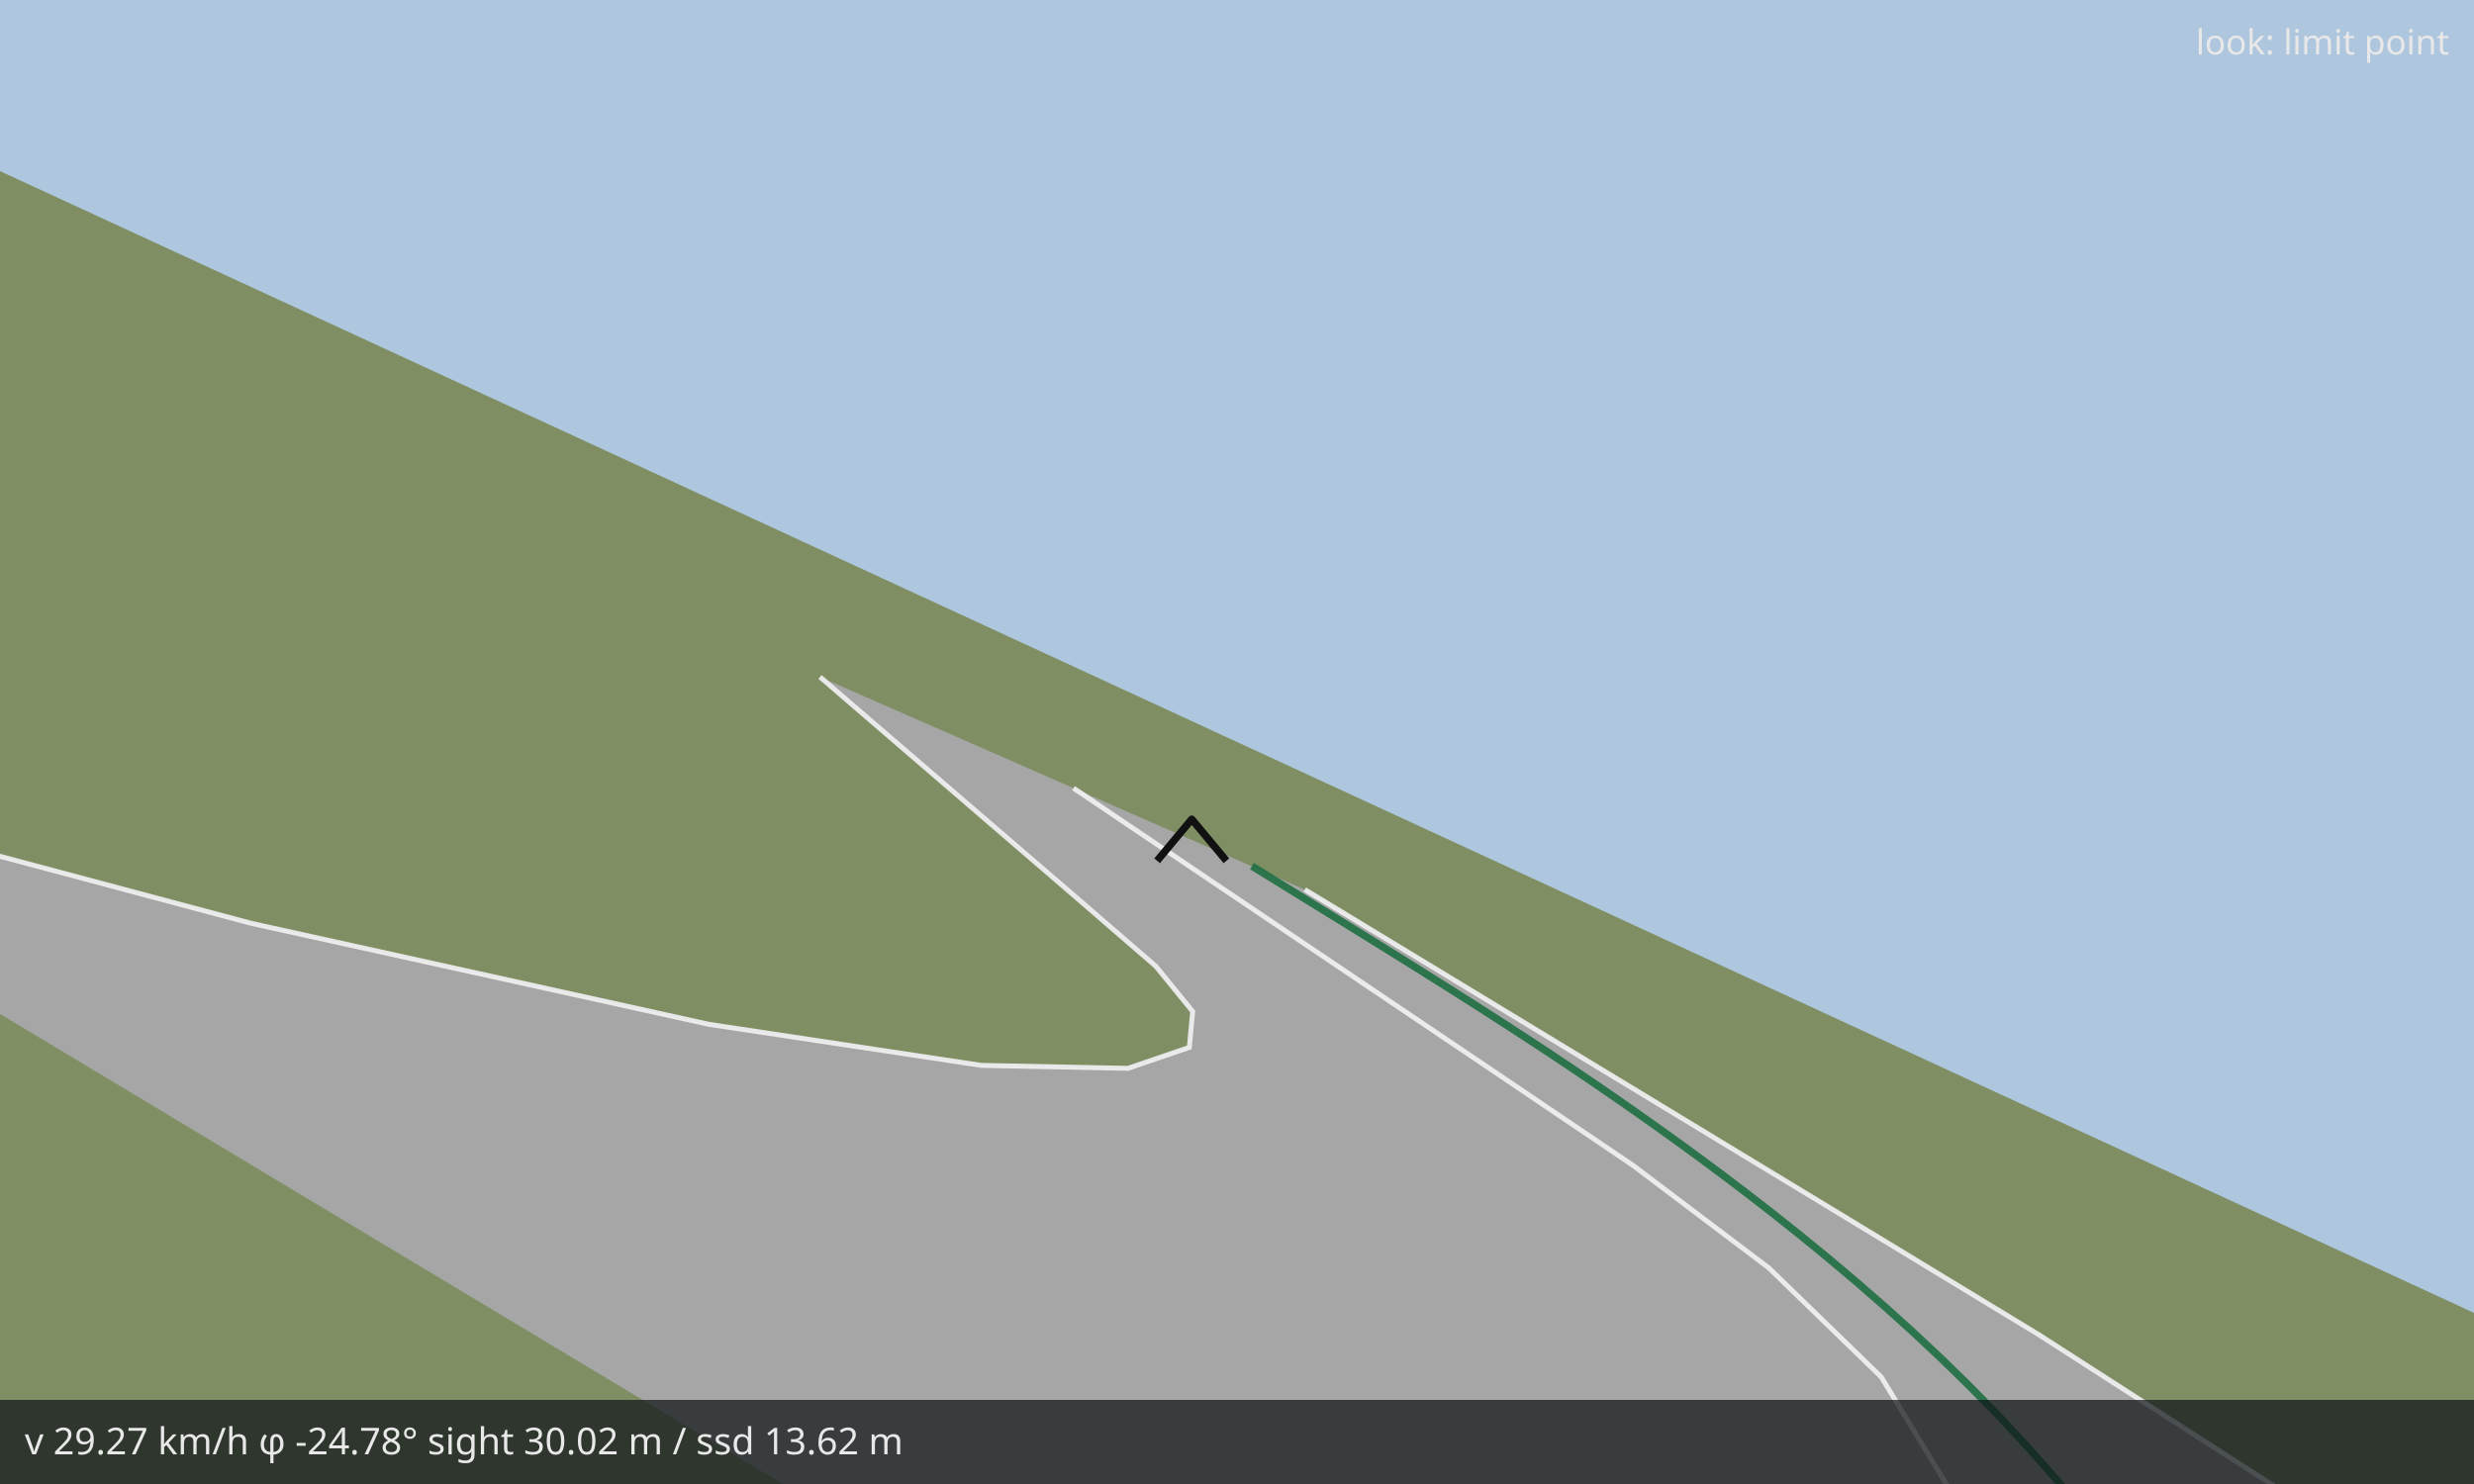
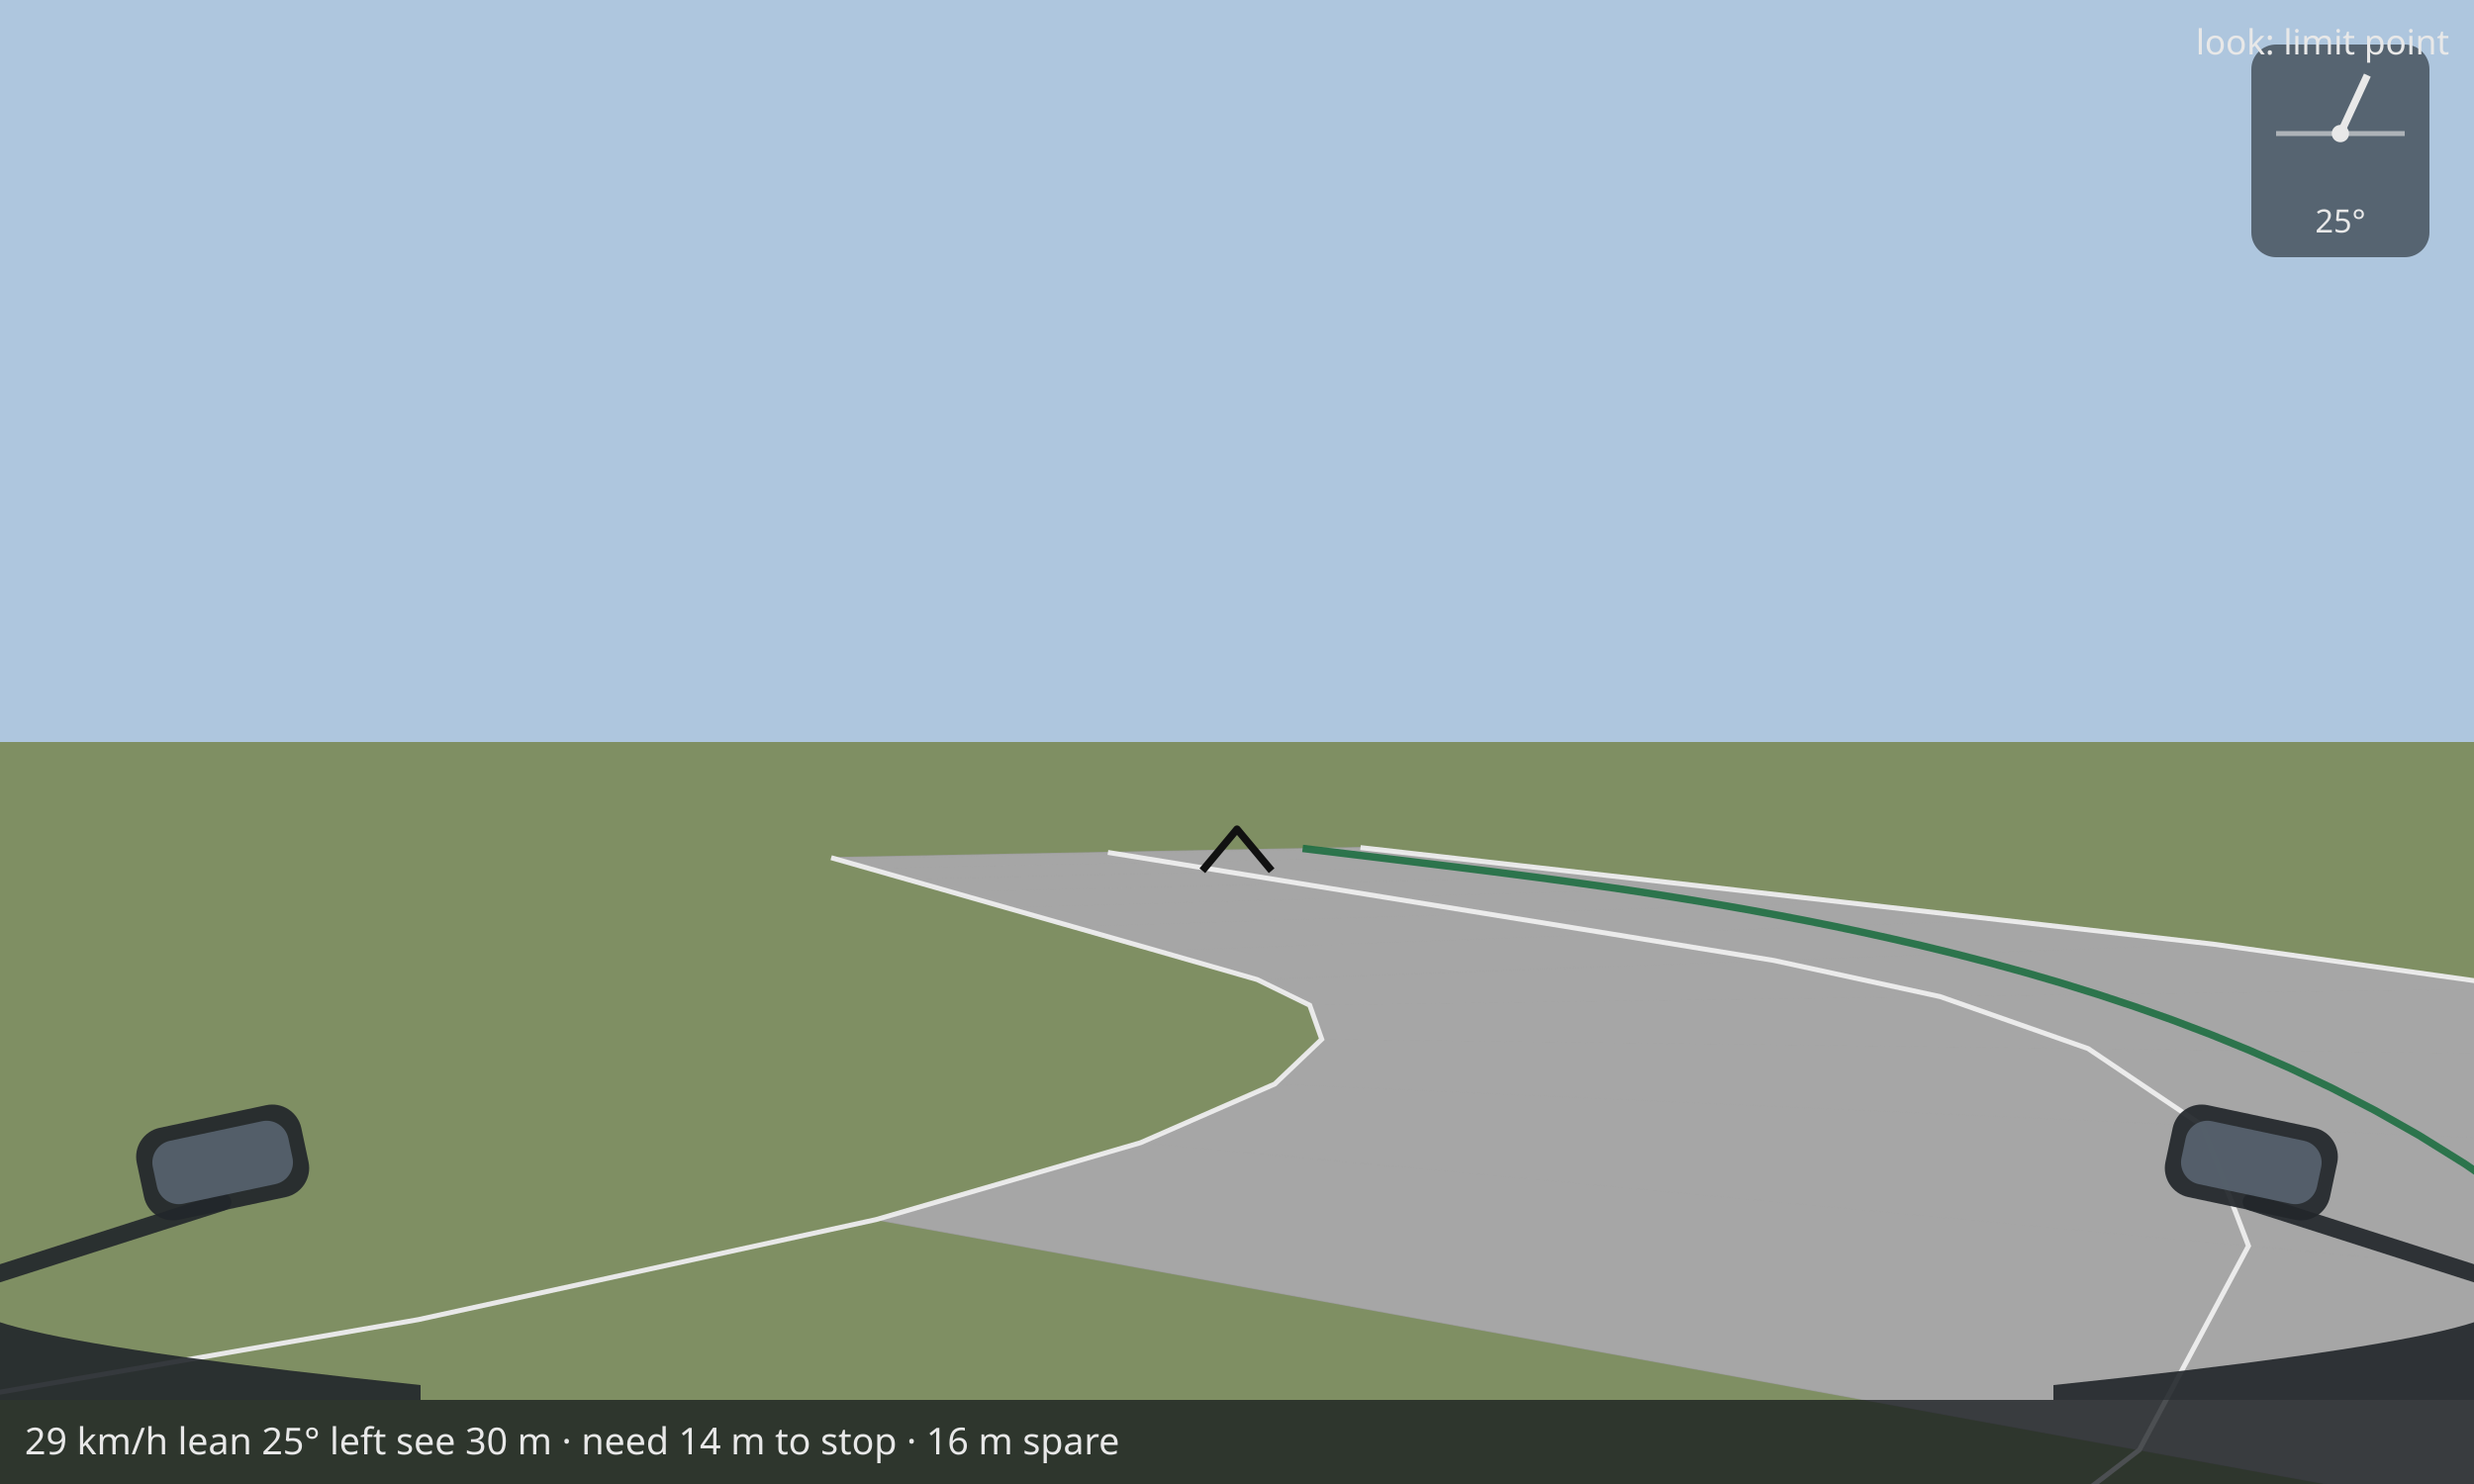
<svg xmlns="http://www.w3.org/2000/svg" width="1000" height="600" viewBox="0 0 1000 600" data-view="pov" data-look="limit_point">
  <rect x="0" y="0" width="1000" height="600" fill="#aec6de" data-stage="1-sky" />
-   <polygon points="3223.79,1557.36 -2223.79,-957.36 -4738.51,4490.23 709.08,7004.94" fill="#7f8f63" data-stage="1-ground" />
-   <polygon points="1926.57,1567.28 1445,1038.5 1215.26,824.71 1058.28,698.69 933.02,609.69 824.05,539.61 750.55,494.96 695.75,461.74 650.91,434.55 613.55,411.9 581.93,392.73 554.83,376.29 531.34,362.05 527.42,359.68 331.46,273.71 333.17,275.18 343.48,284.06 355.56,294.46 369.9,306.8 387.21,321.7 408.5,340.03 435.34,363.13 467.18,390.66 482.08,408.95 480.73,423.47 455.91,431.94 396.7,430.75 286.61,414.16 101.59,373.32 -190.92,295.26" fill="#9a9a9a" stroke="none" data-stage="2-road-surface" />
+   <polygon points="3500,300 -2500,300 -2500,6300 3500,6300" fill="#7f8f63" data-stage="1-ground" />
+   <g data-stage="2-road-surface">
+     <polygon points="554.46,343.2 549.91,342.69 335.96,346.77 338.13,347.39" fill="#9a9a9a" stroke="#9a9a9a" stroke-width="0.5" />
+     <polygon points="581.76,346.29 554.46,343.2 338.13,347.39 351.21,351.13" fill="#9a9a9a" stroke="#9a9a9a" stroke-width="0.5" />
+     <polygon points="613.25,349.85 581.76,346.29 351.21,351.13 366.54,355.5" fill="#9a9a9a" stroke="#9a9a9a" stroke-width="0.5" />
+     <polygon points="649.99,354 613.25,349.85 366.54,355.5 384.73,360.7" fill="#9a9a9a" stroke="#9a9a9a" stroke-width="0.5" />
+     <polygon points="693.41,358.91 649.99,354 384.73,360.7 406.69,366.98" fill="#9a9a9a" stroke="#9a9a9a" stroke-width="0.5" />
+     <polygon points="745.52,364.8 693.41,358.91 406.69,366.98 433.7,374.69" fill="#9a9a9a" stroke="#9a9a9a" stroke-width="0.5" />
+     <polygon points="809.19,372 745.52,364.8 433.7,374.69 467.75,384.42" fill="#9a9a9a" stroke="#9a9a9a" stroke-width="0.5" />
+     <polygon points="894.64,381.73 809.19,372 467.75,384.42 508.2,396.07" fill="#9a9a9a" stroke="#9a9a9a" stroke-width="0.5" />
+     <polygon points="1022.95,399.69 894.64,381.73 508.2,396.07 529.39,406.43" fill="#9a9a9a" stroke="#9a9a9a" stroke-width="0.5" />
+     <polygon points="1173.98,428 1022.95,399.69 529.39,406.43 534.25,420.18" fill="#9a9a9a" stroke="#9a9a9a" stroke-width="0.5" />
+     <polygon points="1369.32,476.62 1173.98,428 534.25,420.18 515.27,438.27" fill="#9a9a9a" stroke="#9a9a9a" stroke-width="0.5" />
+     <polygon points="1667.51,574.44 1369.32,476.62 515.27,438.27 461.01,462.01" fill="#9a9a9a" stroke="#9a9a9a" stroke-width="0.5" />
+     <polygon points="2326.37,852.7 1667.51,574.44 461.01,462.01 354.11,493.09" fill="#9a9a9a" stroke="#9a9a9a" stroke-width="0.5" />
+   </g>
  <g data-stage="3-lane-markings">
-     <polyline points="1926.57,1567.28 1445,1038.5 1215.26,824.71 1058.28,698.69 933.02,609.69 824.05,539.61 750.55,494.96 695.75,461.74 650.91,434.55 613.55,411.9 581.93,392.73 554.83,376.29 531.34,362.05 527.42,359.68" fill="none" stroke="#e8e8e8" stroke-width="2" />
-     <polyline points="-190.92,295.26 101.59,373.32 286.61,414.16 396.7,430.75 455.91,431.94 480.73,423.47 482.08,408.95 467.18,390.66 435.34,363.13 408.5,340.03 387.21,321.7 369.9,306.8 355.56,294.46 343.48,284.06 333.17,275.18 331.46,273.71" fill="none" stroke="#e8e8e8" stroke-width="2" />
-     <polyline points="-429.56,812.24 454.57,770.87 711.21,712.71 785.82,656.34 789.34,604.41 760.41,556.74 714.92,512.6 660.01,471.14 605.46,434.28 562.31,405.2 527.51,381.74 498.84,362.42 474.82,346.23 454.4,332.47 436.83,320.62 433.91,318.66" fill="none" stroke="#e8e8e8" stroke-width="2" />
+     <polyline points="2326.37,852.7 1667.51,574.44 1369.32,476.62 1173.98,428 1022.95,399.69 894.64,381.73 809.19,372 745.52,364.8 693.41,358.91 649.99,354 613.25,349.85 581.76,346.29 554.46,343.2 549.91,342.69" fill="none" stroke="#e8e8e8" stroke-width="2" />
+     <polyline points="-129.29,585.28 169,533.55 354.11,493.09 461.01,462.01 515.27,438.27 534.25,420.18 529.39,406.43 508.2,396.07 467.75,384.42 433.7,374.69 406.69,366.98 384.73,360.7 366.54,355.5 351.21,351.13 338.13,347.39 335.96,346.77" fill="none" stroke="#e8e8e8" stroke-width="2" />
+     <polyline points="-129.29,1154.68 656.1,746.56 864.74,586.19 908.85,503.74 890.29,455.11 844.04,423.97 784.24,402.95 717,388.32 652.03,377.72 600.66,369.4 559.23,362.69 525.11,357.16 496.51,352.53 472.21,348.59 451.29,345.2 447.82,344.64" fill="none" stroke="#e8e8e8" stroke-width="2" />
  </g>
-   <polygon points="1926.57,1567.28 1445,1038.5 1215.26,824.71 1058.28,698.69 933.02,609.69 824.05,539.61 750.55,494.96 695.75,461.74 650.91,434.55 613.55,411.9 581.93,392.73 554.83,376.29 531.34,362.05 527.42,359.68 331.46,273.71 333.17,275.18 343.48,284.06 355.56,294.46 369.9,306.8 387.21,321.7 408.5,340.03 435.34,363.13 467.18,390.66 482.08,408.95 480.73,423.47 455.91,431.94 396.7,430.75 286.61,414.16 101.59,373.32 -190.92,295.26" fill="#ffffff" fill-opacity="0.12" data-stage="5-sight-band" />
-   <polyline points="631.67,1972.89 813.95,1503.24 891.63,1263.12 928.09,1115.06 944.4,1013.19 949.59,937.89 948.2,879.35 942.71,832.09 934.65,792.86 924.93,759.55 914.19,730.76 902.82,705.51 891.07,683.07 879.13,662.91 867.12,644.64 855.11,627.92 843.15,612.53 831.27,598.24 819.48,584.9 807.79,572.36 796.19,560.53 784.67,549.28 773.22,538.55 761.8,528.25 750.4,518.32 738.99,508.69 727.53,499.32 716.45,490.51 706.69,482.94 697.13,475.68 687.76,468.7 678.57,461.99 669.55,455.51 660.68,449.25 651.97,443.19 643.4,437.31 634.97,431.61 626.66,426.06 618.47,420.67 610.4,415.41 602.46,410.29 594.67,405.31 587.04,400.46 579.58,395.76 572.3,391.19 565.21,386.76 558.31,382.47 551.61,378.32 545.1,374.29 538.81,370.4 532.72,366.65 526.85,363.02 521.18,359.52 515.7,356.14 510.42,352.88 506.04,350.18" fill="none" stroke="#1f6f43" stroke-width="3" stroke-opacity="0.9" data-stage="6-path" />
+   <g data-stage="5-sight-band">
+     <polygon points="554.46,343.2 549.91,342.69 335.96,346.77 338.13,347.39" fill="#ffffff" fill-opacity="0.12" stroke="none" />
+     <polygon points="581.76,346.29 554.46,343.2 338.13,347.39 351.21,351.13" fill="#ffffff" fill-opacity="0.12" stroke="none" />
+     <polygon points="613.25,349.85 581.76,346.29 351.21,351.13 366.54,355.5" fill="#ffffff" fill-opacity="0.12" stroke="none" />
+     <polygon points="649.99,354 613.25,349.85 366.54,355.5 384.73,360.7" fill="#ffffff" fill-opacity="0.12" stroke="none" />
+     <polygon points="693.41,358.91 649.99,354 384.73,360.7 406.69,366.98" fill="#ffffff" fill-opacity="0.12" stroke="none" />
+     <polygon points="745.52,364.8 693.41,358.91 406.69,366.98 433.7,374.69" fill="#ffffff" fill-opacity="0.12" stroke="none" />
+     <polygon points="809.19,372 745.52,364.8 433.7,374.69 467.75,384.42" fill="#ffffff" fill-opacity="0.12" stroke="none" />
+     <polygon points="894.64,381.73 809.19,372 467.75,384.42 508.2,396.07" fill="#ffffff" fill-opacity="0.12" stroke="none" />
+     <polygon points="1022.95,399.69 894.64,381.73 508.2,396.07 529.39,406.43" fill="#ffffff" fill-opacity="0.12" stroke="none" />
+     <polygon points="1173.98,428 1022.95,399.69 529.39,406.43 534.25,420.18" fill="#ffffff" fill-opacity="0.12" stroke="none" />
+     <polygon points="1369.32,476.62 1173.98,428 534.25,420.18 515.27,438.27" fill="#ffffff" fill-opacity="0.12" stroke="none" />
+     <polygon points="1667.51,574.44 1369.32,476.62 515.27,438.27 461.01,462.01" fill="#ffffff" fill-opacity="0.12" stroke="none" />
+     <polygon points="2326.37,852.7 1667.51,574.44 461.01,462.01 354.11,493.09" fill="#ffffff" fill-opacity="0.12" stroke="none" />
+   </g>
+   <g data-stage="6-path">
+     <polyline points="1320.68,1763.68 1289.34,1260.87 1259.24,1010.31 1230.28,860.6 1202.4,761.28 1175.55,690.73 1149.75,638.16 1124.96,597.56 1101.2,565.32 1078.42,539.14 1056.6,517.51 1035.68,499.35 1015.62,483.89 996.33,470.6 977.77,459.04 959.86,448.9 942.54,439.93 925.77,431.94 909.47,424.77 893.61,418.29 878.11,412.4 862.94,407.02 848.04,402.08 833.36,397.51 818.85,393.27 804.45,389.32 790.12,385.61 776.37,382.25 764.33,379.47 752.61,376.88 741.18,374.47 730.02,372.23 719.11,370.13 708.44,368.16 697.99,366.31 687.75,364.57 677.7,362.93 667.83,361.37 658.14,359.9 648.6,358.51 639.25,357.19 630.09,355.93 621.13,354.73 612.39,353.59 603.87,352.49 595.57,351.45 587.51,350.44 579.68,349.48 572.09,348.55 564.74,347.66 557.64,346.8 550.79,345.97 544.17,345.17 537.79,344.39 531.62,343.65 526.52,343.03" fill="none" stroke="#1f6f43" stroke-width="3" stroke-opacity="0.9" />
+   </g>
  <g data-stage="7-limit-marker">
-     <polyline points="467.71,348.02 481.71,331.22 495.71,348.02" fill="none" stroke="#111111" stroke-width="3" stroke-linejoin="round" data-marker="limit_point" data-marker-state="placed" data-trend="closing" />
+     <polyline points="486,352.04 500,335.24 514,352.04" fill="none" stroke="#111111" stroke-width="3" stroke-linejoin="round" data-marker="limit_point" data-marker-state="placed" data-trend="closing" />
+   </g>
+   <g data-stage="9-rider-anchor">
+     <path d="M 0,566 L 0,520 Q -60,536 170,560 L 170,566 Z" fill="#22262b" fill-opacity="0.9" />
+     <line x1="-35" y1="526" x2="90" y2="486" stroke="#22262b" stroke-width="7" stroke-linecap="round" stroke-opacity="0.9" />
+     <g transform="rotate(-12 90 470)">
+       <rect x="56" y="451" width="68" height="38" rx="12" fill="#22262b" fill-opacity="0.92" />
+       <rect x="62" y="457" width="56" height="26" rx="9" fill="#5b6673" fill-opacity="0.85" />
+     </g>
+     <path d="M 1000,566 L 1000,520 Q 1060,536 830,560 L 830,566 Z" fill="#22262b" fill-opacity="0.9" />
+     <line x1="1035" y1="526" x2="910" y2="486" stroke="#22262b" stroke-width="7" stroke-linecap="round" stroke-opacity="0.9" />
+     <g transform="rotate(12 910 470)">
+       <rect x="876" y="451" width="68" height="38" rx="12" fill="#22262b" fill-opacity="0.92" />
+       <rect x="882" y="457" width="56" height="26" rx="9" fill="#5b6673" fill-opacity="0.85" />
+     </g>
  </g>
  <g data-stage="8-hud">
-     <line x1="1309.95" y1="662.87" x2="1301.56" y2="681.03" stroke="#333333" stroke-width="2" data-heading-tick="true" />
+     <line x1="1391.65" y1="290.92" x2="1383.27" y2="309.08" stroke="#333333" stroke-width="2" data-heading-tick="true" />
    <rect x="0" y="566" width="1000" height="34" fill="#101418" fill-opacity="0.72" />
-     <text x="10" y="588" font-family="sans-serif" font-size="15" fill="#e8e8e8">v 29.27 km/h   φ -24.78°   sight 30.02 m / ssd 13.62 m</text>
+     <text x="10" y="588" font-family="sans-serif" font-size="15" fill="#e8e8e8" data-hud="true" data-v-kmh="29.27" data-lean-deg="-24.78" data-sight-m="30.02" data-ssd-m="13.62">29 km/h   lean 25° left   see 30 m · need 14 m to stop · 16 m spare</text>
+     <g data-lean-dial="-24.78">
+       <rect x="910" y="18" width="72" height="86" rx="10" fill="#101418" fill-opacity="0.55" />
+       <line x1="920" y1="54" x2="972" y2="54" stroke="#e8e8e8" stroke-width="2" stroke-opacity="0.6" />
+       <line x1="946" y1="54" x2="956.9" y2="30.39" stroke="#e8e8e8" stroke-width="3" />
+       <circle cx="946" cy="54" r="3.5" fill="#e8e8e8" />
+       <text x="946" y="94" font-family="sans-serif" font-size="13" fill="#e8e8e8" text-anchor="middle">25°</text>
+     </g>
    <text x="990" y="22" font-family="sans-serif" font-size="14" fill="#e8e8e8" text-anchor="end" data-look-chip="true">look: limit point</text>
  </g>
</svg>
